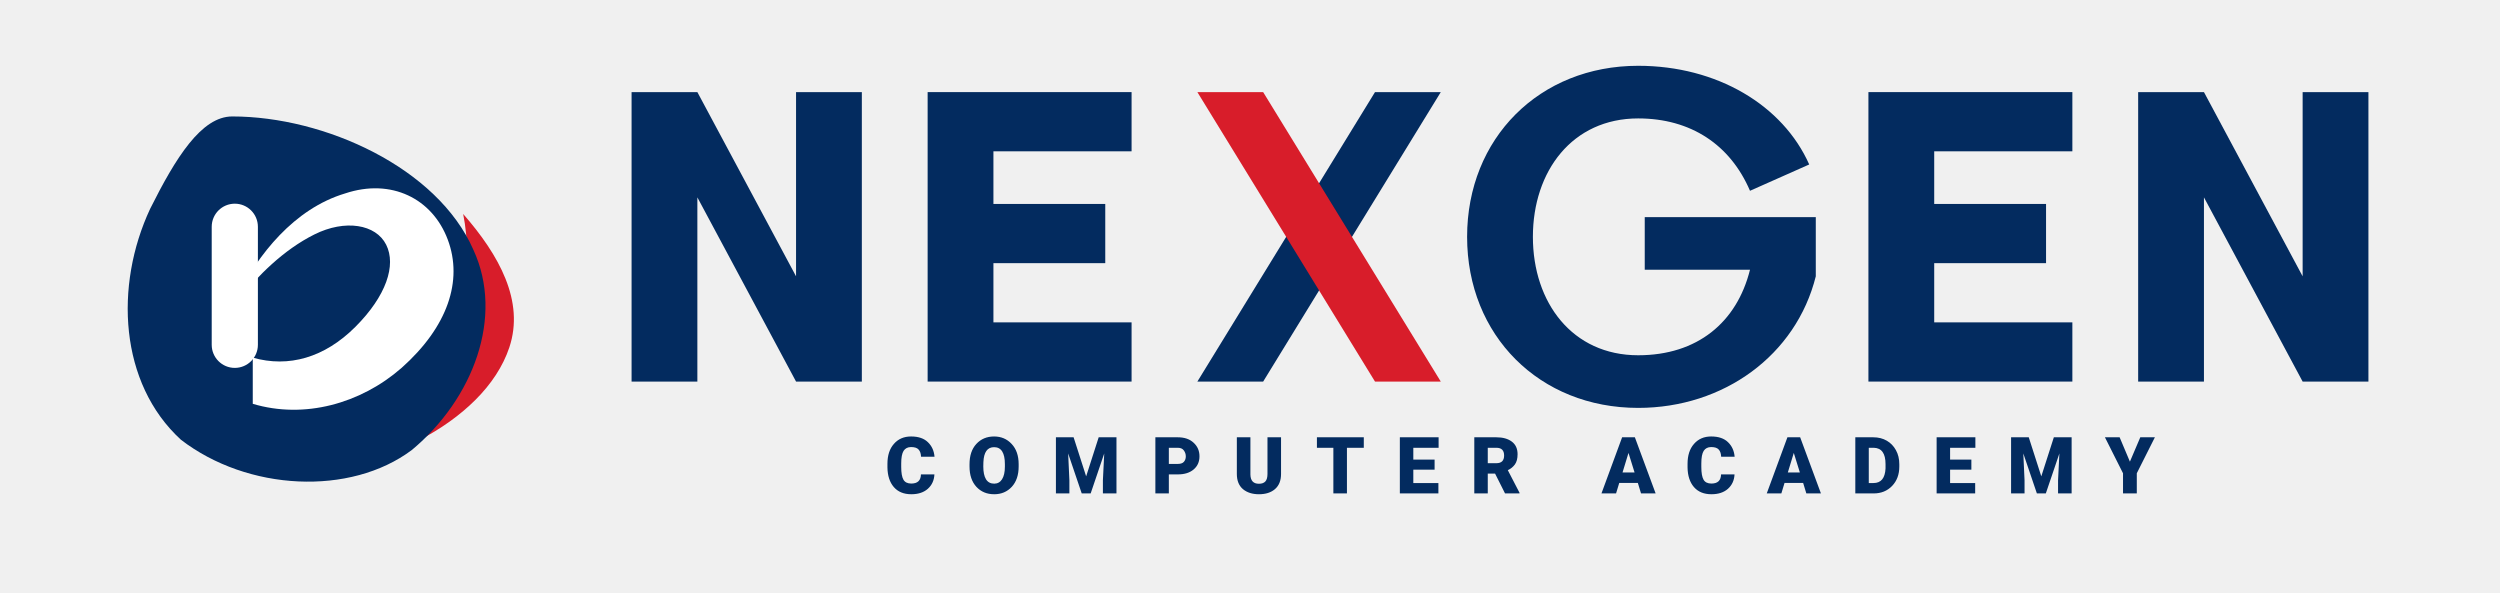
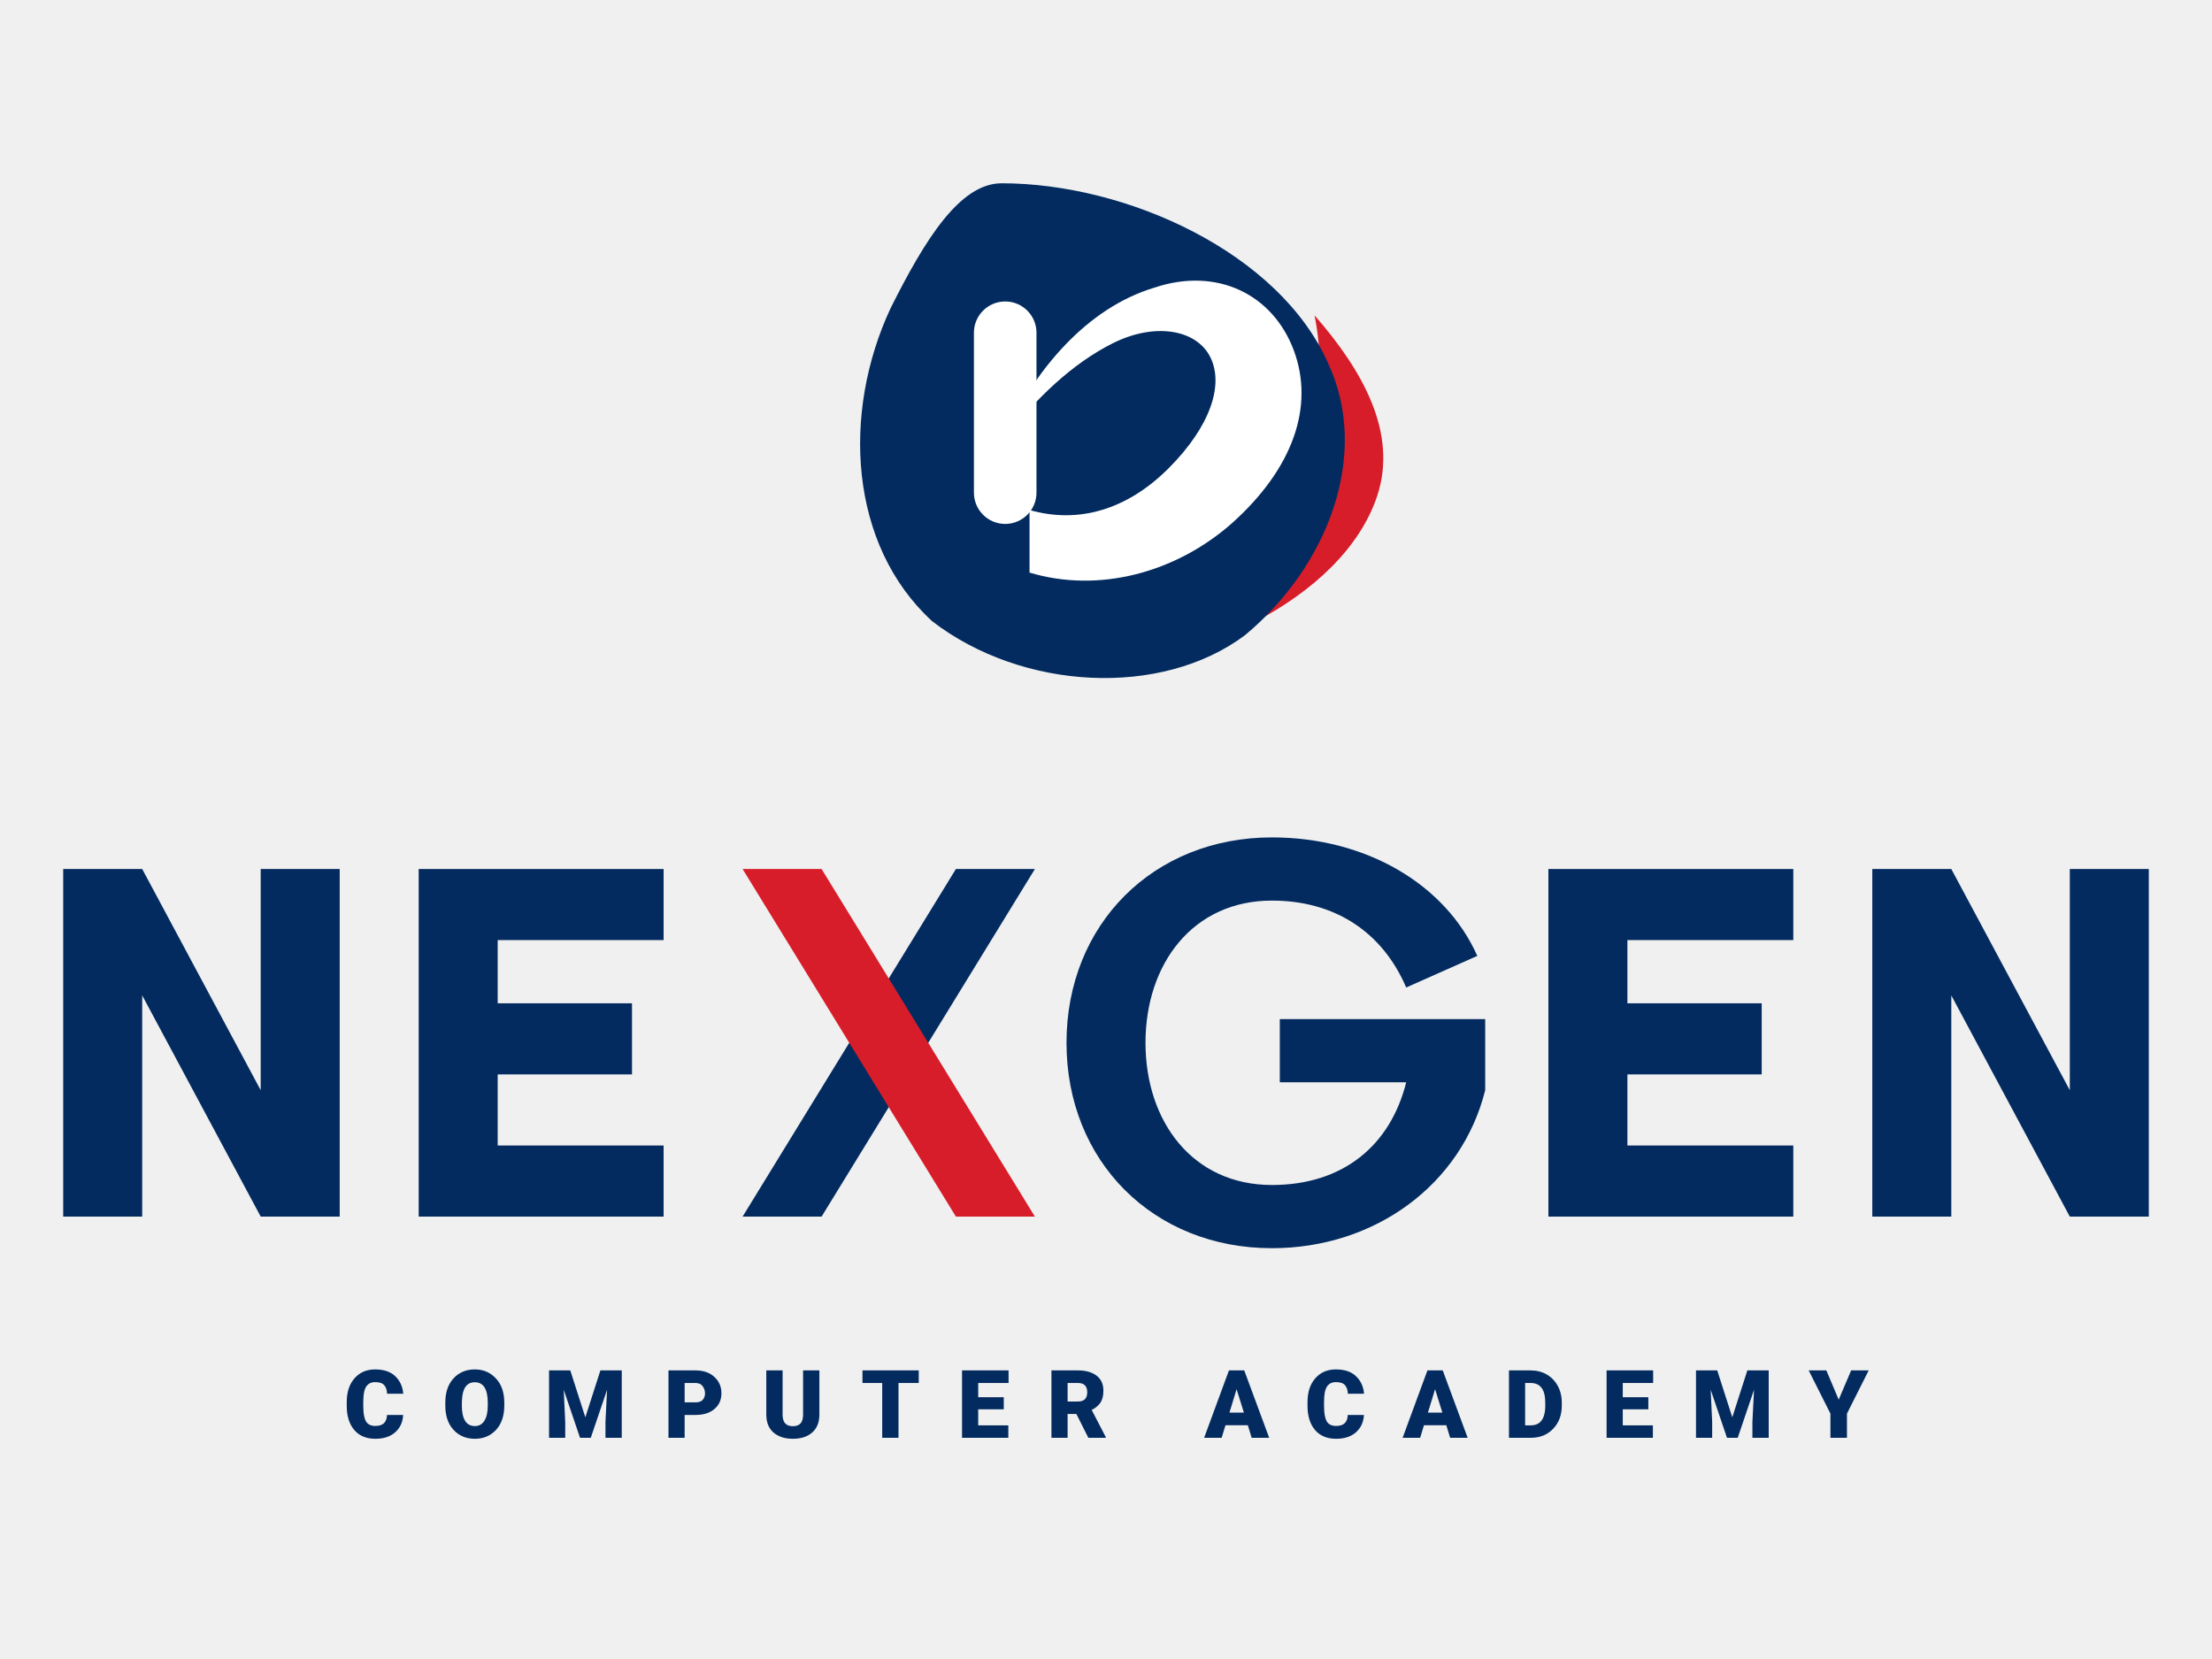
- <svg xmlns="http://www.w3.org/2000/svg" viewBox="0 0 380 90" width="380" height="90" fill="none">
-   <g transform="translate(8, 6) scale(0.78)">
+ <svg xmlns="http://www.w3.org/2000/svg" viewBox="0 0 280 210" width="280" height="210" fill="none">
+   <g transform="translate(96, 10) scale(0.88)">
    <path d="M44 85 C62 85 84 75 89 60 C92 51 87 42 80 34 C82 44 80 54 73 63 C65 74 53 80 41 83 C38 84 39 85 44 85 Z" fill="#D81D2A" />
    <path d="M35 15 C53 15 75 25 82 41 C88 54 82 70 70 80 C58 89 38 88 25 78 C13 67 12 48 19 33 C24 23 29 15 35 15 Z" fill="#032B5F" />
    <rect x="31" y="32" width="9" height="32" rx="4.5" fill="#FFFFFF" />
    <path d="M36 50 C40 42 47 33 57 30 C66 27 74 31 77 39 C80 47 77 56 68 64 C60 71 49 74 39 71 L39 62 C46 64 53 62 59 56 C65 50 67 44 65 40 C63 36 57 35 51 38 C45 41 40 46 36 51 Z" fill="#FFFFFF" />
  </g>
-   <g transform="translate(96, 14)">
+   <g transform="translate(8, 110)">
    <path d="M0 44 L0 0 L10 0 L25 28 L25 0 L35 0 L35 44 L25 44 L10 16 L10 44 Z" fill="#032B5F" />
    <path d="M45 44 L45 0 L76 0 L76 9 L55 9 L55 17 L72 17 L72 26 L55 26 L55 35 L76 35 L76 44 Z" fill="#032B5F" />
    <path d="M86 44 L96 44 L123 0 L113 0 Z" fill="#032B5F" />
    <path d="M86 0 L96 0 L123 44 L113 44 Z" fill="#D81D2A" />
    <path d="M173 15 L164 19 C161 12 155 8 147 8 C137 8 131 16 131 26 C131 36 137 44 147 44 C156 44 162 39 164 31 L148 31 L148 23 L174 23 L174 32 C171 44 160 52 147 52 C132 52 121 41 121 26 C121 11 132 0 147 0 C159 0 169 6 173 15 Z" fill="#032B5F" transform="translate(6, -4)" />
    <path d="M188 44 L188 0 L219 0 L219 9 L198 9 L198 17 L215 17 L215 26 L198 26 L198 35 L219 35 L219 44 Z" fill="#032B5F" />
    <path d="M229 44 L229 0 L239 0 L254 28 L254 0 L264 0 L264 44 L254 44 L239 16 L239 44 Z" fill="#032B5F" />
  </g>
-   <text x="231" y="75" text-anchor="middle" fill="#032B5F" font-family="system-ui, -apple-system, 'Segoe UI', Roboto, sans-serif" font-weight="800" font-size="12" letter-spacing="4.6">COMPUTER ACADEMY</text>
+   <text x="140" y="182" text-anchor="middle" fill="#032B5F" font-family="system-ui, -apple-system, 'Segoe UI', Roboto, sans-serif" font-weight="800" font-size="12" letter-spacing="4.6">COMPUTER ACADEMY</text>
</svg>
